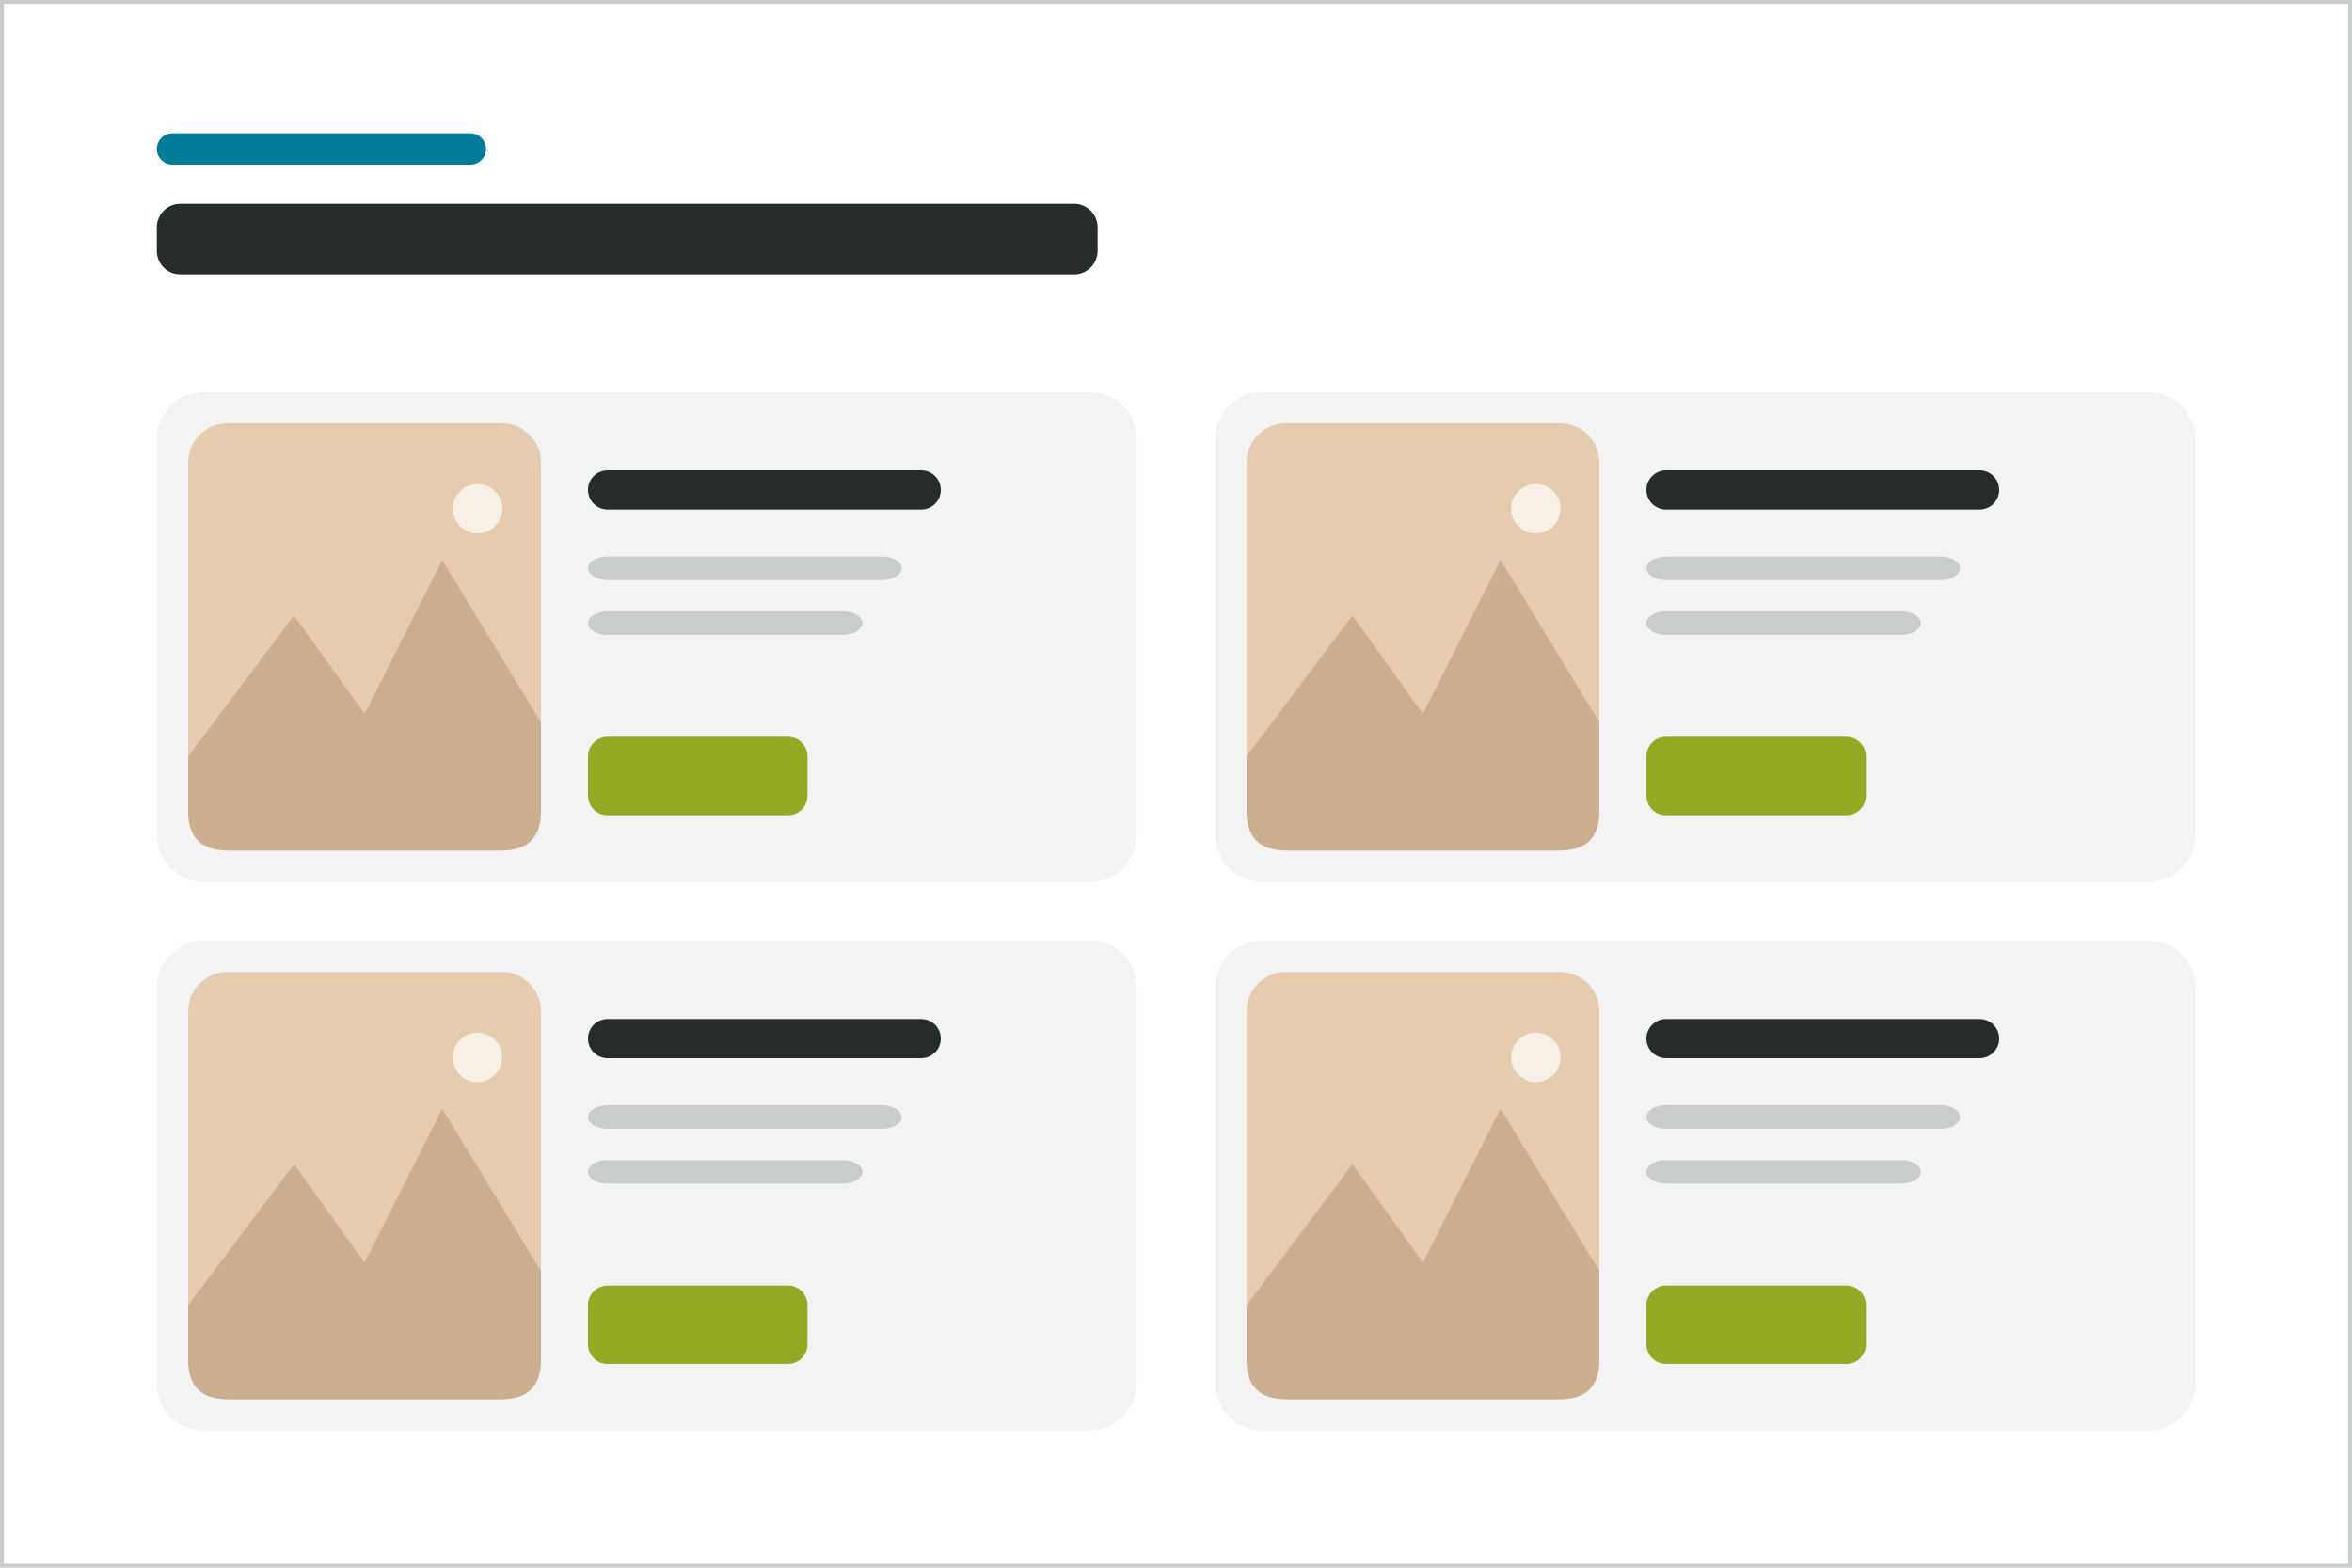
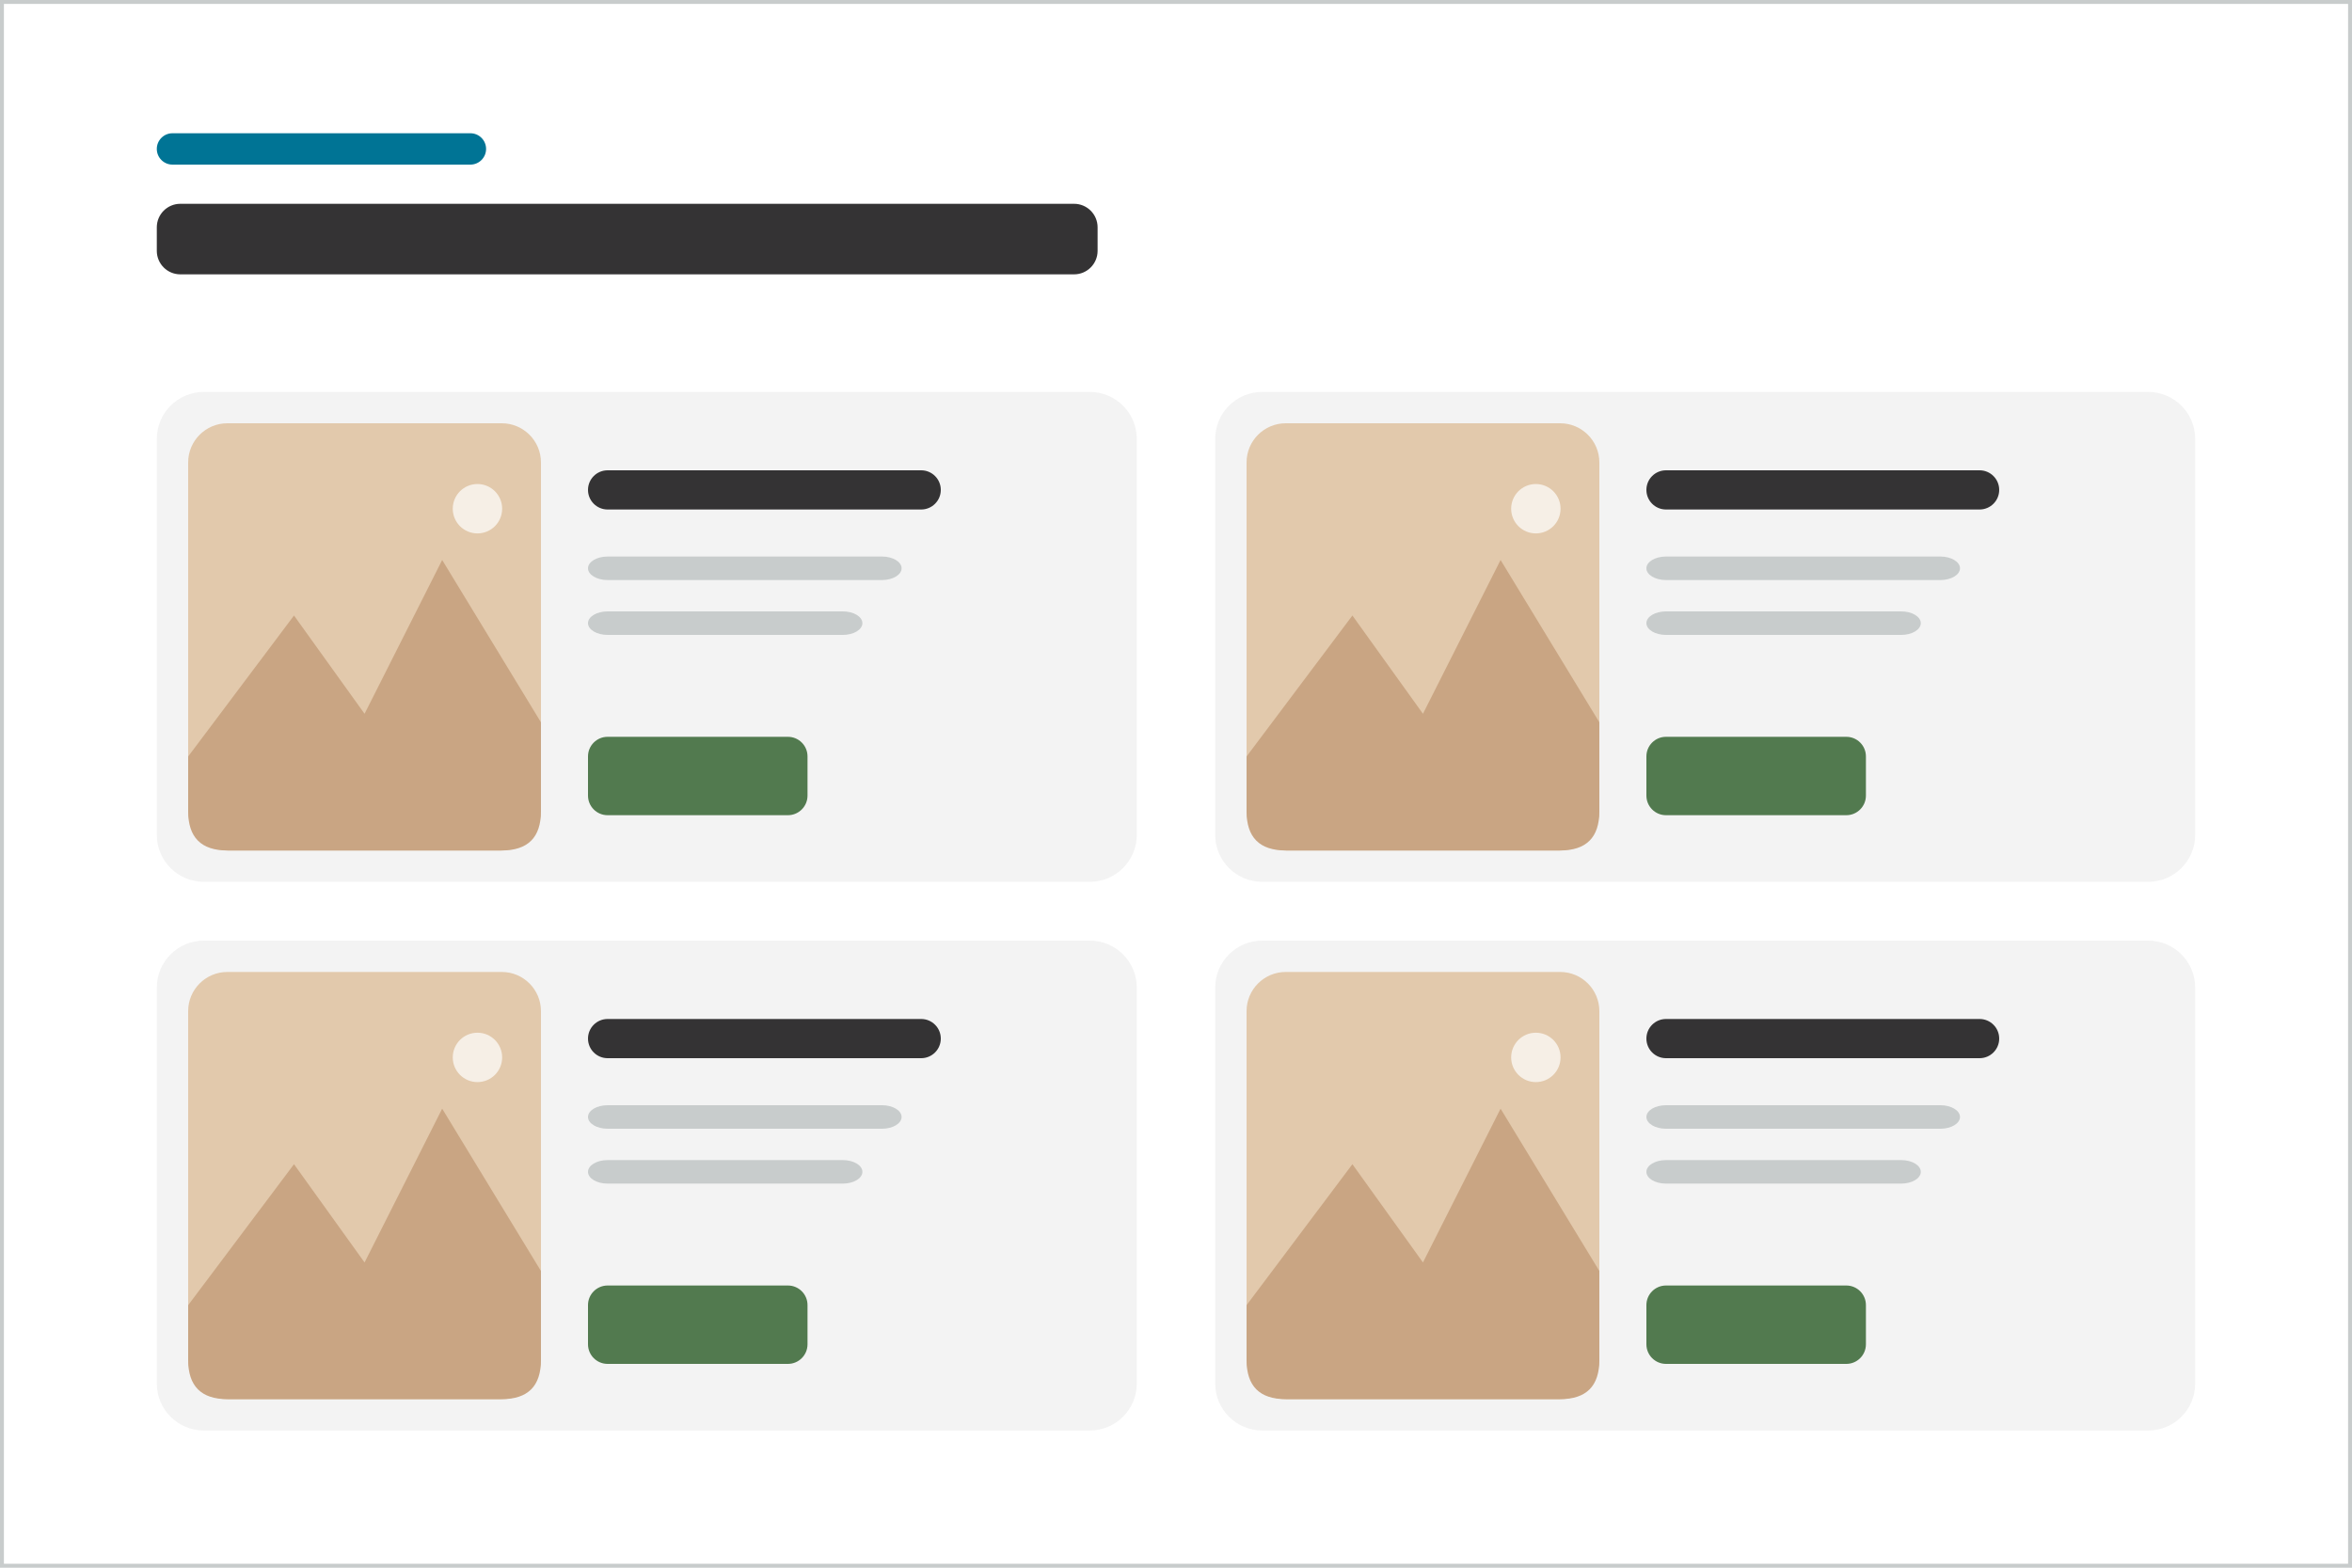
<svg xmlns="http://www.w3.org/2000/svg" viewBox="0 0 600 400" width="600" height="400" role="img">
  <rect width="600" height="400" fill="#ffffff" />
  <rect x="0.5" y="0.5" width="599" height="399" fill="none" stroke="#c8cccc" />
-   <rect x="40" y="34" width="84.0" height="8" rx="4" fill="#007b9a" />
-   <rect x="40" y="52" width="240" height="18" rx="6" fill="#262b2b" />
+   <rect x="40" y="34" width="84.0" height="8" rx="4" fill="#007495" />
+   <rect x="40" y="52" width="240" height="18" rx="6" fill="#343334" />
  <rect x="40" y="100" width="250" height="125" rx="12" fill="#f3f3f3" />
-   <rect x="48" y="108" width="90" height="109" rx="10" fill="#e6ccaf" />
-   <path d="M48 193.02 L75.0 157.05 L93.0 182.12 L112.8 142.88 L138 184.3 V207 Q138 217 128 217 H58 Q48 217 48 207Z" fill="#ccaf8e" />
+   <rect x="48" y="108" width="90" height="109" rx="10" fill="#e2c9ac" />
+   <path d="M48 193.02 L75.0 157.05 L93.0 182.12 L112.8 142.88 L138 184.3 V207 Q138 217 128 217 H58 Q48 217 48 207Z" fill="#c9a583" />
  <circle cx="121.8" cy="129.8" r="6.3" fill="#fff" opacity=".7" />
-   <rect x="150" y="120" width="90" height="10" rx="5" fill="#262b2b" />
+   <rect x="150" y="120" width="90" height="10" rx="5" fill="#343334" />
  <rect x="150" y="142" width="80" height="6" rx="5" fill="#c8cccc" />
  <rect x="150" y="156" width="70" height="6" rx="5" fill="#c8cccc" />
-   <rect x="150" y="188" width="56" height="20" rx="5" fill="#96a924" />
+   <rect x="150" y="188" width="56" height="20" rx="5" fill="#527a4f" />
  <rect x="310" y="100" width="250" height="125" rx="12" fill="#f3f3f3" />
-   <rect x="318" y="108" width="90" height="109" rx="10" fill="#e6ccaf" />
-   <path d="M318 193.02 L345.0 157.05 L363.0 182.12 L382.8 142.88 L408 184.3 V207 Q408 217 398 217 H328 Q318 217 318 207Z" fill="#ccaf8e" />
+   <rect x="318" y="108" width="90" height="109" rx="10" fill="#e2c9ac" />
+   <path d="M318 193.02 L345.0 157.05 L363.0 182.12 L382.8 142.88 L408 184.3 V207 Q408 217 398 217 H328 Q318 217 318 207Z" fill="#c9a583" />
  <circle cx="391.8" cy="129.8" r="6.3" fill="#fff" opacity=".7" />
-   <rect x="420" y="120" width="90" height="10" rx="5" fill="#262b2b" />
+   <rect x="420" y="120" width="90" height="10" rx="5" fill="#343334" />
  <rect x="420" y="142" width="80" height="6" rx="5" fill="#c8cccc" />
  <rect x="420" y="156" width="70" height="6" rx="5" fill="#c8cccc" />
-   <rect x="420" y="188" width="56" height="20" rx="5" fill="#96a924" />
+   <rect x="420" y="188" width="56" height="20" rx="5" fill="#527a4f" />
  <rect x="40" y="240" width="250" height="125" rx="12" fill="#f3f3f3" />
-   <rect x="48" y="248" width="90" height="109" rx="10" fill="#e6ccaf" />
-   <path d="M48 333.02 L75.0 297.05 L93.0 322.12 L112.8 282.88 L138 324.3 V347 Q138 357 128 357 H58 Q48 357 48 347Z" fill="#ccaf8e" />
+   <rect x="48" y="248" width="90" height="109" rx="10" fill="#e2c9ac" />
+   <path d="M48 333.02 L75.0 297.05 L93.0 322.12 L112.8 282.88 L138 324.3 V347 Q138 357 128 357 H58 Q48 357 48 347Z" fill="#c9a583" />
  <circle cx="121.8" cy="269.8" r="6.3" fill="#fff" opacity=".7" />
-   <rect x="150" y="260" width="90" height="10" rx="5" fill="#262b2b" />
+   <rect x="150" y="260" width="90" height="10" rx="5" fill="#343334" />
  <rect x="150" y="282" width="80" height="6" rx="5" fill="#c8cccc" />
  <rect x="150" y="296" width="70" height="6" rx="5" fill="#c8cccc" />
-   <rect x="150" y="328" width="56" height="20" rx="5" fill="#96a924" />
+   <rect x="150" y="328" width="56" height="20" rx="5" fill="#527a4f" />
  <rect x="310" y="240" width="250" height="125" rx="12" fill="#f3f3f3" />
-   <rect x="318" y="248" width="90" height="109" rx="10" fill="#e6ccaf" />
-   <path d="M318 333.02 L345.0 297.05 L363.0 322.12 L382.8 282.88 L408 324.3 V347 Q408 357 398 357 H328 Q318 357 318 347Z" fill="#ccaf8e" />
+   <rect x="318" y="248" width="90" height="109" rx="10" fill="#e2c9ac" />
+   <path d="M318 333.02 L345.0 297.05 L363.0 322.12 L382.8 282.88 L408 324.3 V347 Q408 357 398 357 H328 Q318 357 318 347Z" fill="#c9a583" />
  <circle cx="391.8" cy="269.8" r="6.3" fill="#fff" opacity=".7" />
-   <rect x="420" y="260" width="90" height="10" rx="5" fill="#262b2b" />
+   <rect x="420" y="260" width="90" height="10" rx="5" fill="#343334" />
  <rect x="420" y="282" width="80" height="6" rx="5" fill="#c8cccc" />
  <rect x="420" y="296" width="70" height="6" rx="5" fill="#c8cccc" />
-   <rect x="420" y="328" width="56" height="20" rx="5" fill="#96a924" />
+   <rect x="420" y="328" width="56" height="20" rx="5" fill="#527a4f" />
</svg>
